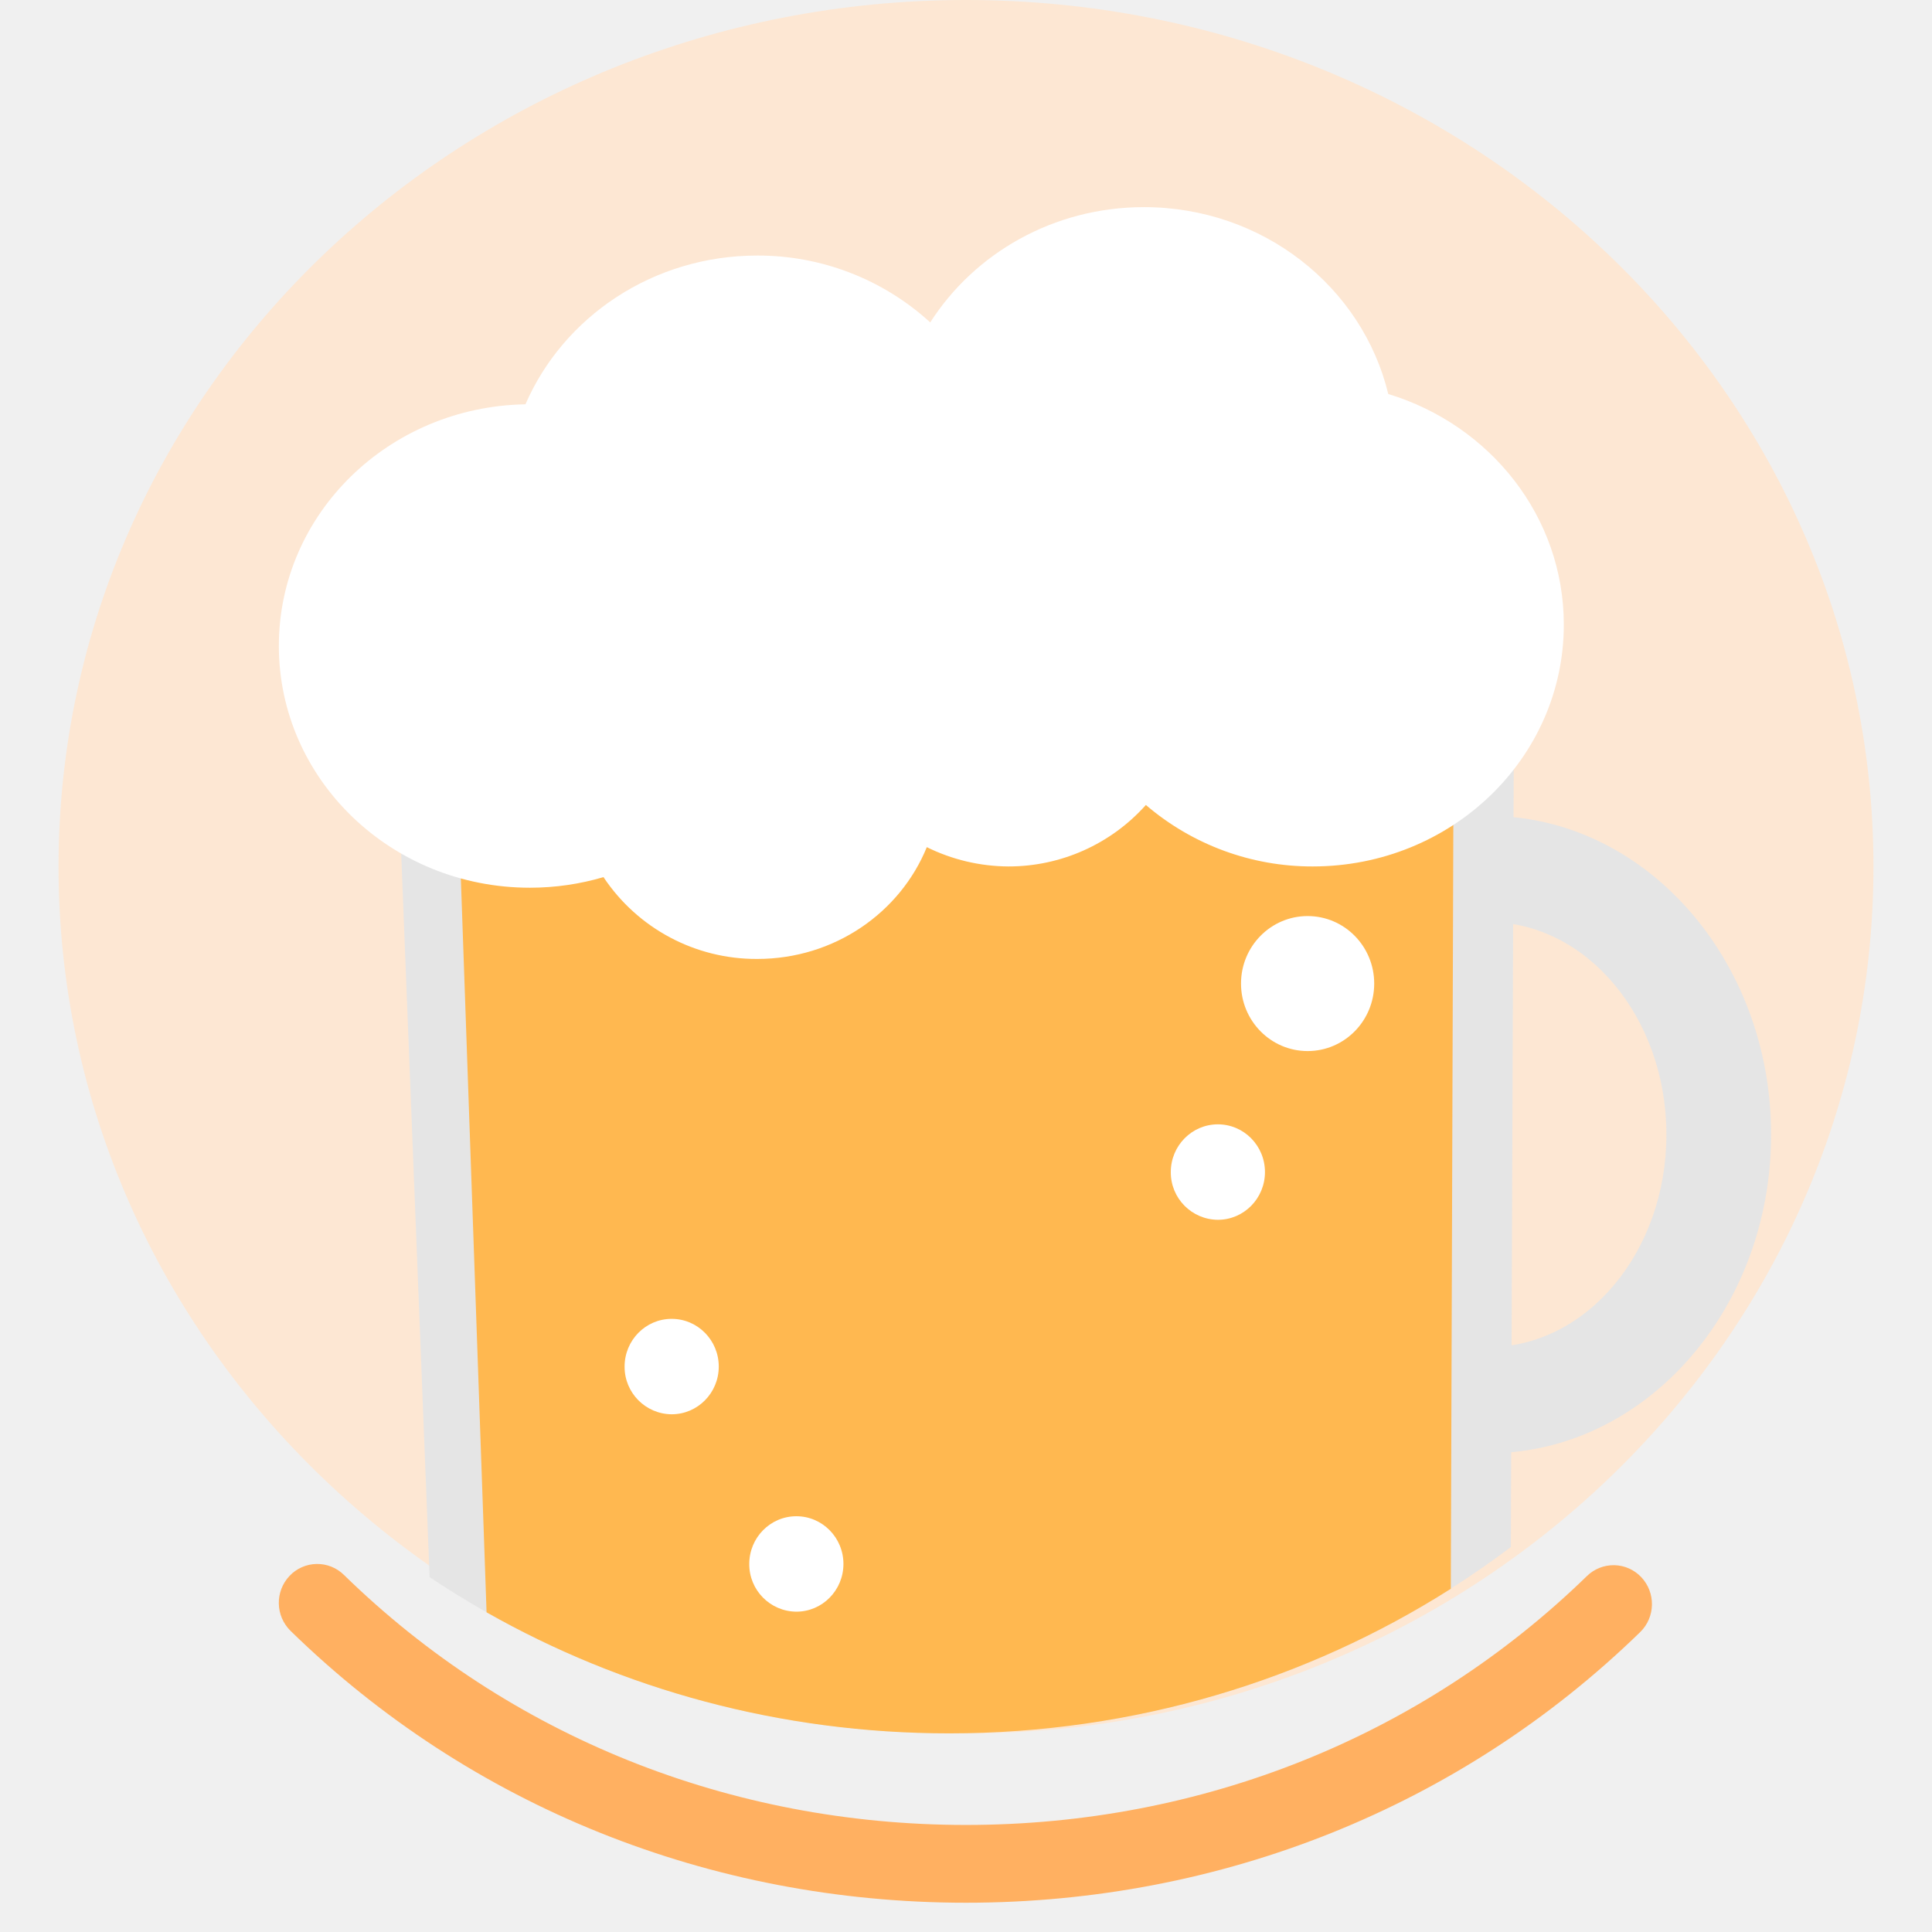
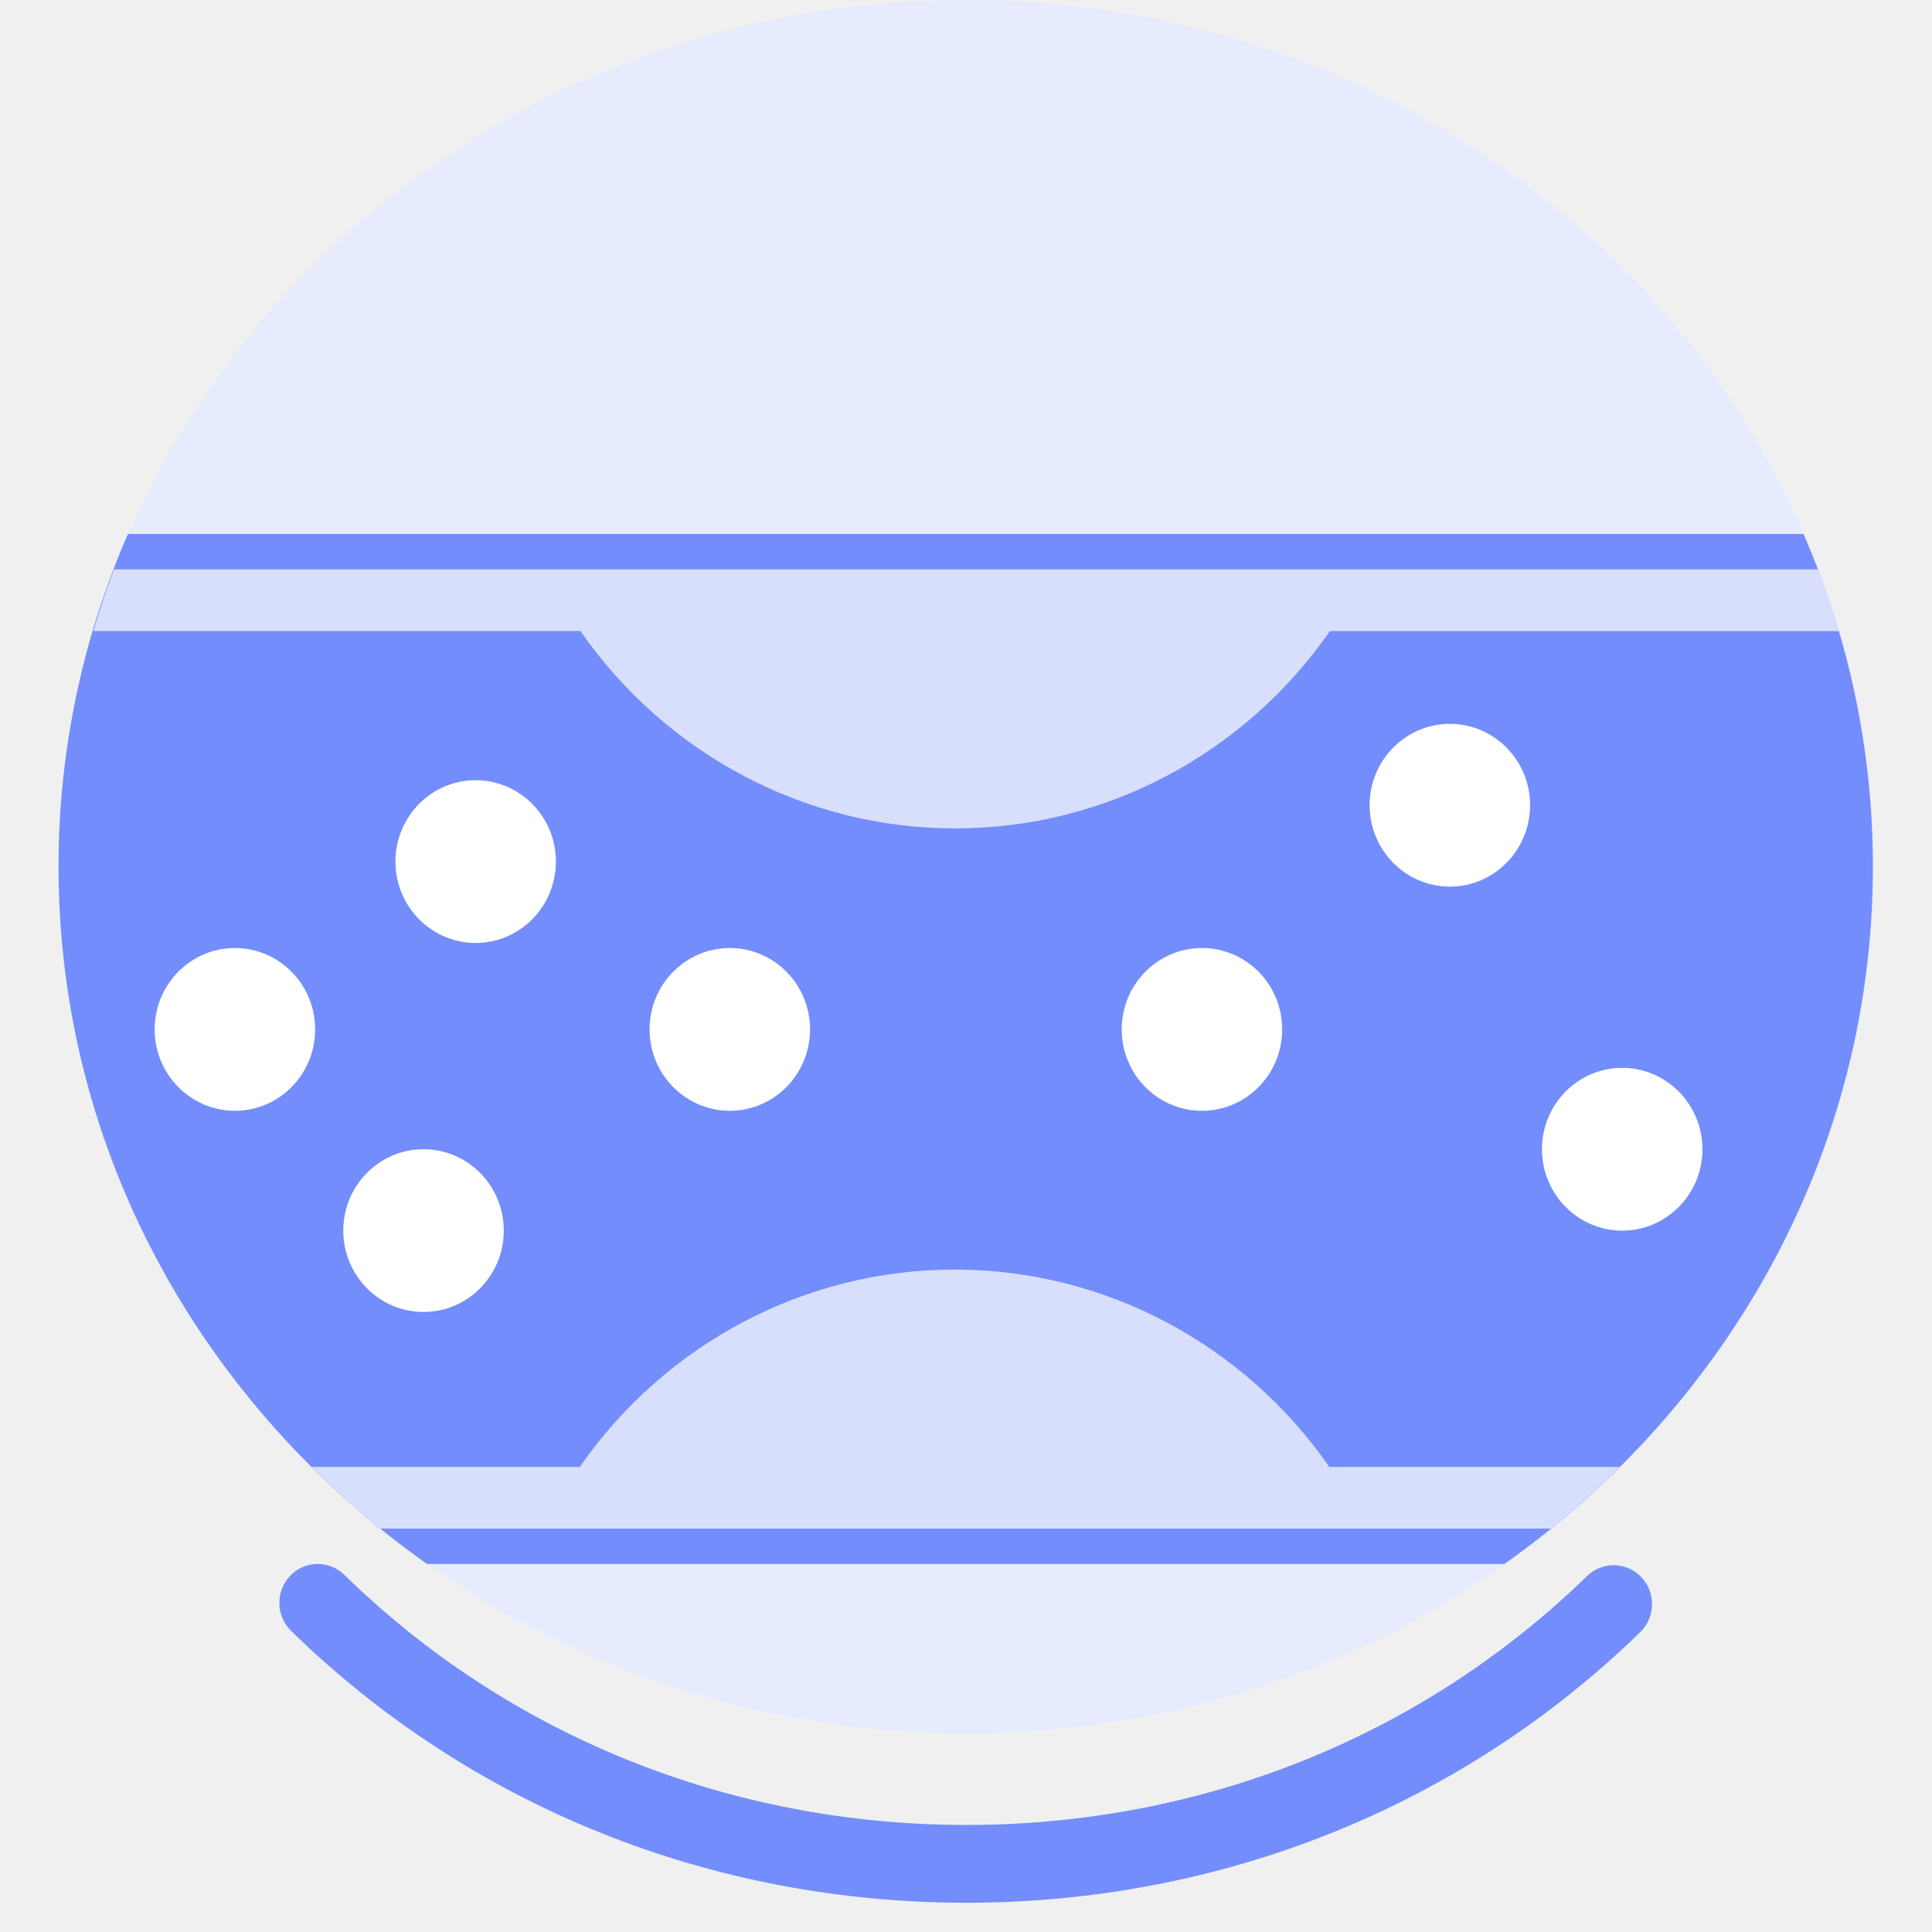
- <svg xmlns="http://www.w3.org/2000/svg" width="66" height="66" viewBox="0 0 66 66">
+ <svg xmlns="http://www.w3.org/2000/svg" xmlns:xlink="http://www.w3.org/1999/xlink" width="66" height="66" viewBox="0 0 66 66">
+   <defs>
+     <path id="aggt53p95a" d="M0 0h61.98v59.214H0z" />
+   </defs>
  <g fill="none" fill-rule="evenodd">
-     <path d="M64 29.607c0 16.352-13.88 29.607-31 29.607-17.12 0-31-13.255-31-29.607C2 13.255 15.88 0 33 0c17.12 0 31 13.255 31 29.607" fill="#FDE7D3" />
-     <path d="M33 65c-8.75 0-16.943-3.298-23.074-9.287a1.341 1.341 0 0 1-.033-1.88 1.3 1.3 0 0 1 1.854-.034c5.638 5.51 13.186 8.544 21.253 8.544 8.045 0 15.578-3.02 21.213-8.504a1.3 1.3 0 0 1 1.854.038c.502.53.486 1.372-.038 1.88C49.904 61.718 41.725 65 33 65" fill="#FFB061" />
-     <path d="M47.896 17.604H17.237c-2.117 0-3.833 1.74-3.833 3.884l1.272 32.389c4.543 3.036 9.975 4.938 15.85 5.277a34.456 34.456 0 0 0 1.577.052c.129.003.26.006.386.006 7.223-.014 13.86-2.394 19.124-6.363l.115-31.36c0-2.146-1.715-3.885-3.832-3.885" fill="#E5E5E5" />
-     <path d="M46.247 18.206h-27.36c-1.89 0-3.421 1.739-3.421 3.884l1.156 32.989c4.627 2.624 10.027 4.135 15.8 4.135 6.338 0 12.229-1.82 17.14-4.939l.106-32.185c0-2.145-1.532-3.884-3.42-3.884" fill="#FFB850" />
-     <path d="M47.425 13.46c-.883-3.657-4.28-6.384-8.347-6.384-3.09 0-5.79 1.578-7.3 3.938a8.72 8.72 0 0 0-5.91-2.284c-3.567 0-6.624 2.098-7.918 5.082-4.665.078-8.424 3.74-8.424 8.253 0 4.562 3.84 8.261 8.577 8.261.875 0 1.718-.128 2.513-.362a6.27 6.27 0 0 0 5.253 2.795c2.64 0 4.883-1.587 5.792-3.819a6.364 6.364 0 0 0 2.785.659 6.284 6.284 0 0 0 4.699-2.1 8.724 8.724 0 0 0 5.7 2.1c4.736 0 8.577-3.698 8.577-8.26 0-3.696-2.52-6.824-5.997-7.879M46.945 33.6c0 1.274-1.018 2.306-2.275 2.306-1.256 0-2.275-1.032-2.275-2.306s1.019-2.306 2.275-2.306c1.257 0 2.275 1.032 2.275 2.306M43.213 40.04c0 .9-.72 1.63-1.608 1.63a1.62 1.62 0 0 1-1.609-1.63c0-.901.72-1.631 1.609-1.631.888 0 1.608.73 1.608 1.63M24.554 46.684c0 .9-.72 1.63-1.609 1.63a1.62 1.62 0 0 1-1.608-1.63c0-.9.72-1.63 1.608-1.63.889 0 1.609.73 1.609 1.63M28.813 53.427c0 .9-.72 1.63-1.608 1.63a1.62 1.62 0 0 1-1.609-1.63c0-.9.72-1.63 1.609-1.63.888 0 1.608.73 1.608 1.63" fill="#FFF" />
-     <path d="M50.845 49.647V46.02c3.354 0 6.082-3.256 6.082-7.26 0-4.005-2.728-7.262-6.082-7.262v-3.625c5.326 0 9.659 4.883 9.659 10.887 0 6.002-4.333 10.886-9.66 10.886" fill="#E5E5E5" />
+     <g transform="translate(2.02)">
+       <mask id="nip7cu3j8b" fill="#fff">
+         <use xlink:href="#aggt53p95a" />
+       </mask>
+       <path d="M61.98 29.607c0 16.352-13.875 29.607-30.99 29.607S0 45.96 0 29.607C0 13.255 13.875 0 30.99 0s30.99 13.255 30.99 29.607" fill="#E7EBFE" mask="url(#nip7cu3j8b)" />
+     </g>
+     <path d="M33.01 65c-8.746 0-16.937-3.298-23.066-9.287a1.342 1.342 0 0 1-.033-1.88 1.299 1.299 0 0 1 1.853-.034c5.637 5.51 13.182 8.544 21.246 8.544 8.043 0 15.574-3.02 21.207-8.504a1.3 1.3 0 0 1 1.853.038c.502.53.486 1.372-.038 1.88C49.91 61.718 41.732 65 33.01 65" fill="#738DFC" />
+     <path d="M2 29.607c0 9.768 4.954 18.428 12.588 23.82h36.804c7.634-5.392 12.588-14.052 12.588-23.82 0-4.028-.845-7.866-2.37-11.365H4.37A28.373 28.373 0 0 0 2 29.607" fill="#738DFC" />
+     <path d="M45.412 50.112C42.5 45.918 37.741 43.37 32.61 43.37c-5.131 0-9.89 2.548-12.803 6.742h-9.16c.744.74 1.526 1.444 2.347 2.107h39.992a30.84 30.84 0 0 0 2.346-2.107h-9.92zM62.128 19.45H3.893c-.263.69-.493 1.394-.703 2.107h16.638C22.74 25.751 27.499 28.3 32.63 28.3c5.132 0 9.89-2.548 12.803-6.742H62.83c-.21-.713-.44-1.417-.703-2.107" fill="#D8DFFC" />
+     <path d="M27.673 35.166c0 1.535-1.228 2.78-2.742 2.78-1.513 0-2.741-1.245-2.741-2.78 0-1.535 1.228-2.78 2.741-2.78 1.514 0 2.742 1.245 2.742 2.78M10.766 35.166c0 1.535-1.227 2.78-2.741 2.78s-2.742-1.245-2.742-2.78c0-1.535 1.228-2.78 2.742-2.78s2.741 1.245 2.741 2.78M17.21 42.04c0 1.534-1.228 2.779-2.742 2.779-1.513 0-2.741-1.245-2.741-2.78 0-1.535 1.228-2.78 2.741-2.78 1.514 0 2.742 1.245 2.742 2.78M18.99 29.433c0 1.535-1.227 2.78-2.74 2.78-1.514 0-2.742-1.245-2.742-2.78 0-1.534 1.228-2.78 2.741-2.78 1.514 0 2.742 1.246 2.742 2.78M43.801 35.166c0 1.535-1.227 2.78-2.741 2.78s-2.741-1.245-2.741-2.78c0-1.535 1.227-2.78 2.741-2.78s2.741 1.245 2.741 2.78M52.27 27.508c0 1.535-1.227 2.78-2.74 2.78-1.514 0-2.742-1.245-2.742-2.78 0-1.535 1.228-2.78 2.741-2.78 1.514 0 2.742 1.245 2.742 2.78M58.158 39.26c0 1.534-1.228 2.78-2.741 2.78-1.514 0-2.742-1.246-2.742-2.78 0-1.535 1.228-2.78 2.742-2.78 1.513 0 2.74 1.245 2.74 2.78" fill="#FFF" />
  </g>
</svg>
